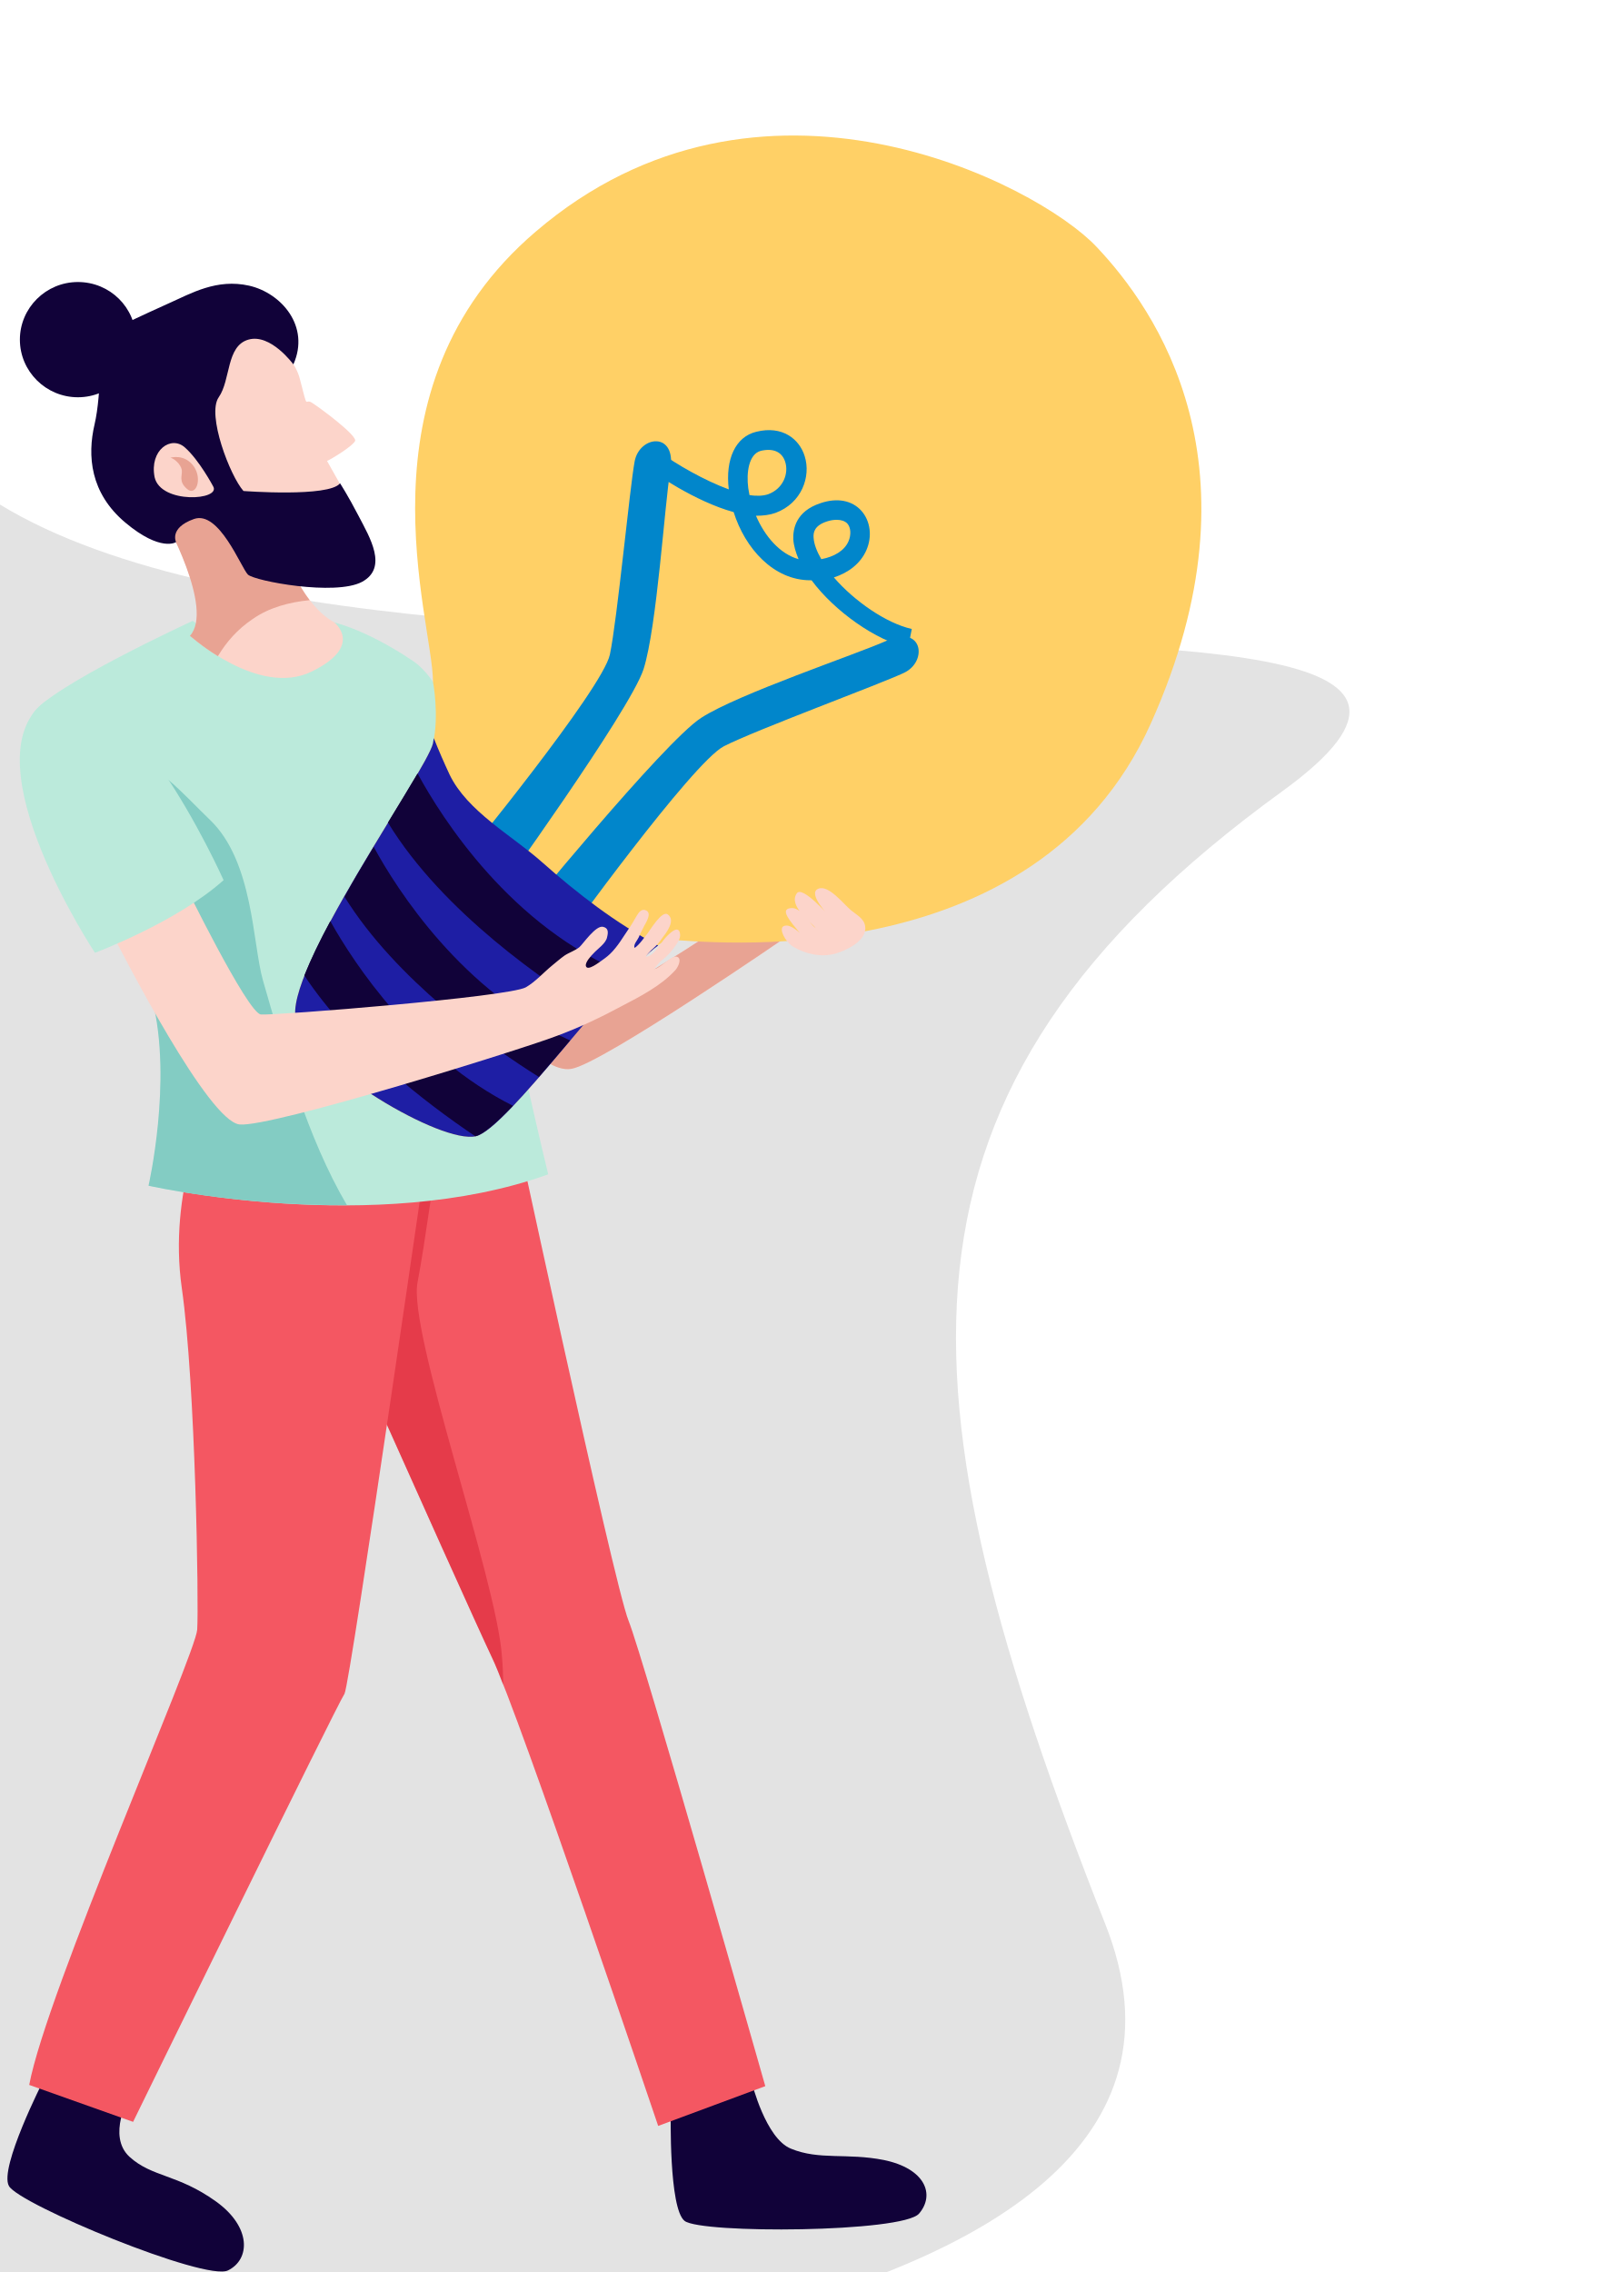
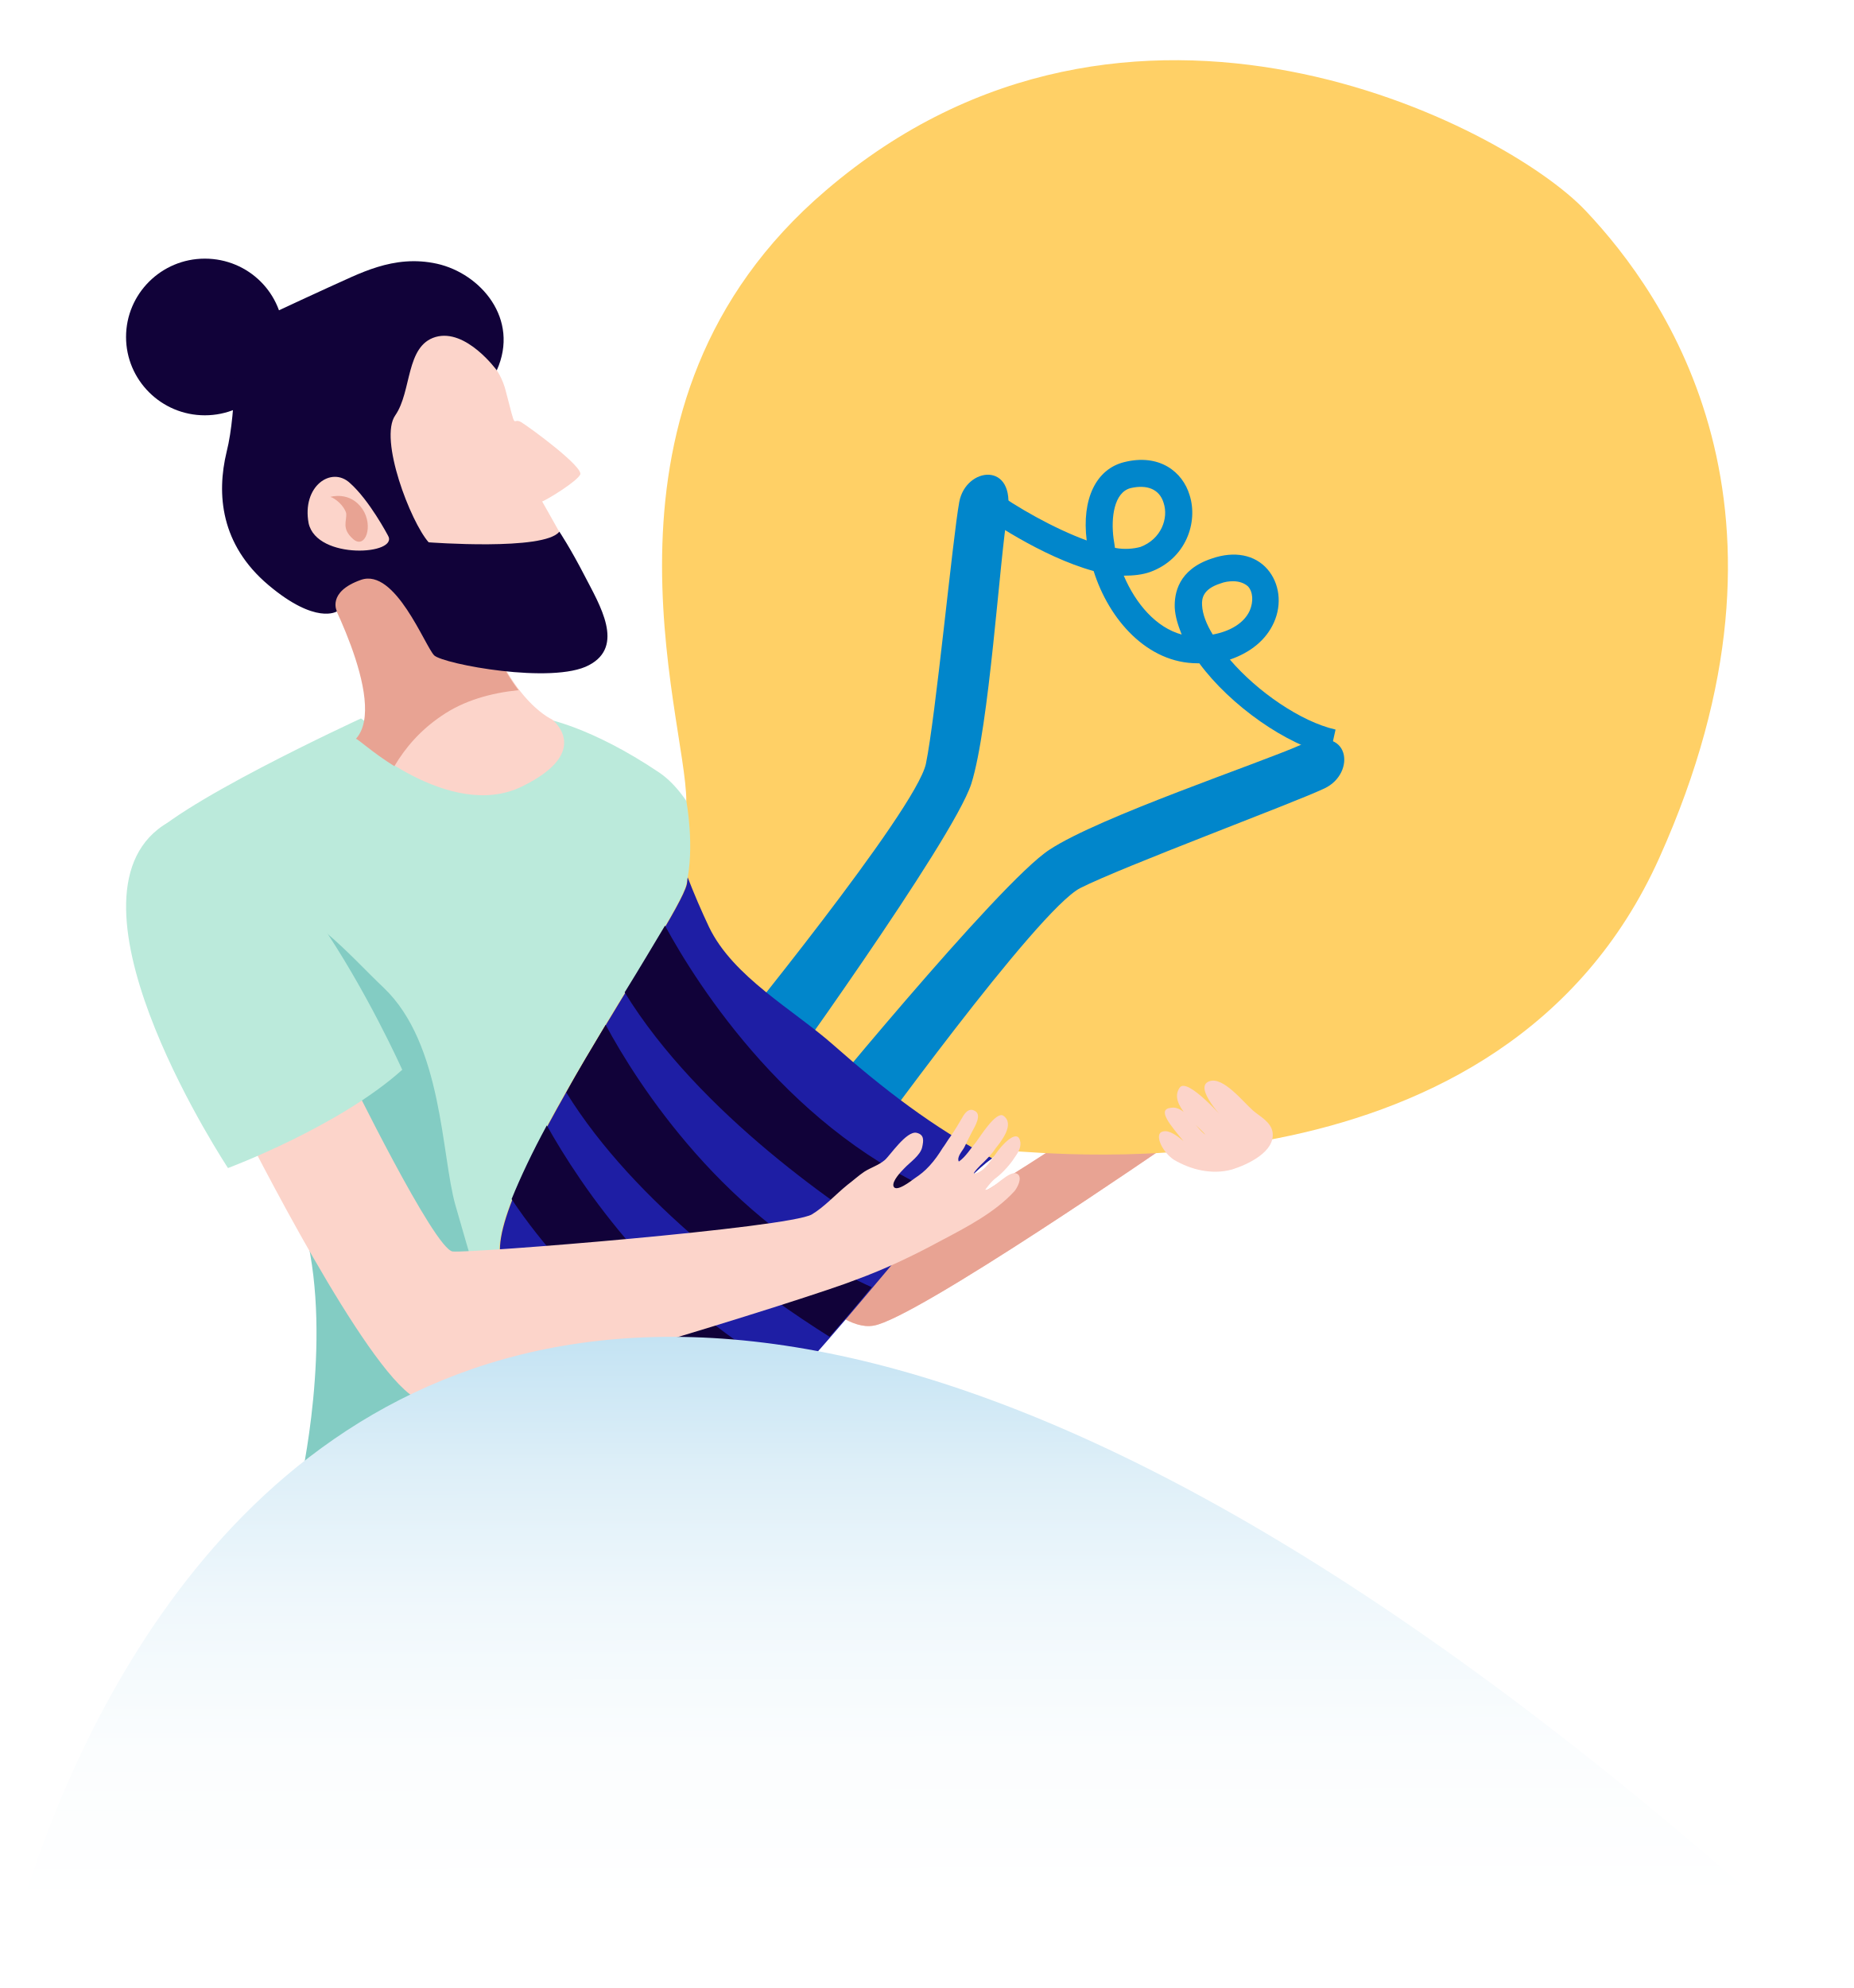
- <svg xmlns="http://www.w3.org/2000/svg" version="1.1" id="Layer_1" x="0px" y="0px" viewBox="0 0 400 559.9" style="enable-background:new 0 0 400 559.9;" xml:space="preserve">
+ <svg xmlns="http://www.w3.org/2000/svg" version="1.1" id="Layer_1" x="0px" y="0px" viewBox="0 0 400 428.9" style="enable-background:new 0 0 400 428.9;" xml:space="preserve">
  <style type="text/css">
- 	.st0{opacity:0.11;}
- 	.st1{fill:#110239;}
- 	.st2{fill:#F45762;}
- 	.st3{opacity:0.35;fill:#C9071E;}
- 	.st4{fill:#FCD4CA;}
- 	.st5{fill:#E8A393;}
- 	.st6{fill:#BBEADB;}
- 	.st7{fill:#83CCC3;}
- 	.st8{fill:#FFD066;}
- 	.st9{fill:#0186CB;}
- 	.st10{fill:#1E1EA4;}
+ 	.st0{fill:#FCD4CA;}
+ 	.st1{fill:#E8A393;}
+ 	.st2{fill:#BBEADB;}
+ 	.st3{fill:#83CCC3;}
+ 	.st4{fill:#110239;}
+ 	.st5{fill:#FFD066;}
+ 	.st6{fill:#0186CB;}
+ 	.st7{fill:#1E1EA4;}
+ 	.st8{fill:url(#SVGID_1_);}
</style>
-   <path class="st0" d="M-56,590.4c0,0,241.6,10,313.4-52.7c18.3-16,25.6-36.7,15-63.5C220.4,342.4,214,269,316,195S17,200.4-26,96.2  S-56,590.4-56,590.4z" />
  <g>
-     <path class="st1" d="M10.7,512.7c0,0-11,21.6-8.5,26c2.4,4.5,48.5,23.6,54,20.8c5.5-2.7,5.8-10.7-3-17c-9.5-6.8-15.7-5.9-21.3-11   c-5.6-5.2,0-14.9,0-14.9L10.7,512.7z" />
-     <path class="st1" d="M165.3,520.6c0,0-0.5,23.6,3.4,26.7c4,3.2,53.8,2.9,57.8-1.8c4-4.7,1.5-11.1-8.7-13.2   c-9.1-1.8-15.9,0.1-22.9-2.8c-6.2-2.5-9.6-16.2-9.6-16.2L165.3,520.6z" />
-     <path class="st2" d="M125,268l-65,4c0,0,54.6,122.5,61.3,136.6c6.7,14,40.9,115.3,40.9,115.3l26.4-9.8c0,0-30-105.5-33.7-114.7   C151.2,390.3,125,268,125,268z" />
-     <path class="st3" d="M102.9,316c2.1-10.9,3.6-25,6-35.8c0.9-4.3,6.9-4.5,7.4-8.8c-1-0.8-1.9-1.6-2.6-2.7L60,272   c0,0,54.6,122.5,61.3,136.6c0.7,1.4,1.6,3.7,2.7,6.6c0-2.4-0.1-4.7-0.3-7C122.4,389.2,100.5,328.3,102.9,316z" />
-     <path class="st2" d="M106.7,273.5H51.2c0,0-9.8,20.1-6.4,43.9c3.4,23.8,4.2,78.1,3.8,84.2c-0.4,6.1-37.2,89.5-41.4,112.2l25.6,9.1   c0,0,50.4-103.1,52.1-105.5C86.3,415.1,106.7,273.5,106.7,273.5z" />
-     <path class="st4" d="M122.2,248.8c0,0,11,15.9,18.6,14.6c7.6-1.2,54-33.2,54-33.2l-4.3-10.4c0,0-42.4,29-46.7,27.8   c-4.3-1.2-9.8-12.8-9.8-12.8L122.2,248.8z" />
-     <path class="st5" d="M122.2,248.8c0,0,11,15.9,18.6,14.6c7.6-1.2,54-33.2,54-33.2l-4.3-10.4c0,0-42.4,29-46.7,27.8   c-4.3-1.2-9.8-12.8-9.8-12.8L122.2,248.8z" />
-     <path class="st6" d="M36.7,292.2c0,0,55.7,12.6,98.4-2.8c0,0-9.6-39.4-12.9-61.4c-3.4-22-7.8-56.5-20.4-65.1   c-12.6-8.5-21-9.9-21-9.9s-2.4,8.2-10.1,10.1c-7.6,1.8-23.2-10.1-23.2-10.1s-35.4,16.3-39.4,22.9c-8.2,13.5,24.8,50.9,29.6,70.7   C42.6,266.5,36.7,292.2,36.7,292.2z" />
-     <path class="st7" d="M64.8,241.6c-2.6-9.1-2.3-29.3-13.1-39.6c-6.2-5.9-13.8-15.1-23-16.7c-11.1-1.9-11.8,0.4-21.8-1.9   c2.1,16.8,26.6,46.4,30.7,63.3c4.9,19.8-1,45.5-1,45.5s22,5,48.9,4.8C75.6,280.1,70,259.6,64.8,241.6z" />
-     <path class="st4" d="M40.5,127.7c0,0,12.5,22.3,6.4,29c0,0,16.8,15.2,29.9,8.8c13.1-6.4,5.5-12.2,5.5-12.2s-9.2-4-13.7-23.2   C64,111,40.5,127.7,40.5,127.7z" />
-     <path class="st5" d="M53.7,161.7c2.1-3.5,4.8-6.6,8.5-9.1c4.1-2.9,9.1-4.2,14.1-4.7c-2.7-3.5-5.7-9.1-7.8-17.8   c-4.6-19.2-28.1-2.4-28.1-2.4s12.5,22.3,6.4,29C46.9,156.7,49.6,159.2,53.7,161.7z" />
-     <path class="st1" d="M33.5,83.7c0,7.8-6.4,14.2-14.3,14.2S4.9,91.5,4.9,83.7s6.4-14.2,14.3-14.2S33.5,75.8,33.5,83.7z" />
-     <path class="st4" d="M62.5,82.6c0,0,9.3,2.7,11.4,10.8c2.1,8.1,1.1,4.7,2.9,5.8c1.8,1.1,11.4,8.2,10.7,9.5s-5.6,4.3-6.9,4.9   c0,0,2.1,3.7,4.9,8.7c2.7,5-15.1,11.3-21.3,9c-6.3-2.3-21.8-12.2-22.4-27.1C41.1,89.2,47.9,78.2,62.5,82.6z" />
-     <path class="st1" d="M24.7,82.6c0,0,11.6-5.5,17-7.9c5.4-2.4,11.7-6.1,19.7-4.3c7.9,1.8,15.1,10,10.9,19.4c0,0-5.6-7.7-11.1-6.1   c-5.5,1.6-4.3,9.9-7.3,14.2c-3,4.3,2.8,19.4,6.1,23.1c0,0,21.1,1.6,23.8-1.9c0,0,1.9,2.9,4.6,8.1c2.7,5.2,7.3,12.7,0.8,16.2   c-6.6,3.5-26.4-0.2-28.1-1.8c-1.7-1.7-7.1-15.9-13.3-13.7c-6.2,2.2-4.4,5.7-4.4,5.7s-3.8,2.5-12.5-4.8c-8.7-7.3-9.4-16.5-7.6-24.2   S24.7,83.7,24.7,82.6z" />
-     <path class="st4" d="M52.5,119.8c0,0-3.4-6.4-6.9-9.5c-3.4-3.1-8.8,0.6-7.5,7.3C39.6,124.3,54.7,123.3,52.5,119.8z" />
+     <path class="st0" d="M166.4,268.7c0,0,13.1,18.9,22.1,17.3c9-1.4,64.1-39.4,64.1-39.4l-5.1-12.3c0,0-50.3,34.4-55.4,33   S180.5,252,180.5,252L166.4,268.7z" />
+     <path class="st1" d="M166.4,268.7c0,0,13.1,18.9,22.1,17.3c9-1.4,64.1-39.4,64.1-39.4l-5.1-12.3c0,0-50.3,34.4-55.4,33   S180.5,252,180.5,252L166.4,268.7z" />
+     <path class="st2" d="M65,320.2c0,0,66.1,15,116.8-3.3c0,0-11.4-46.8-15.3-72.9c-4-26.1-9.3-67.1-24.2-77.3   c-15-10.1-24.9-11.7-24.9-11.7s-2.8,9.7-12,12c-9,2.1-27.5-12-27.5-12s-42,19.3-46.8,27.2c-9.7,16,29.4,60.4,35.1,83.9   C72,289.7,65,320.2,65,320.2z" />
+     <path class="st3" d="M98.3,260.1c-3.1-10.8-2.7-34.8-15.5-47c-7.4-7-16.4-17.9-27.3-19.8c-13.2-2.3-14,0.5-25.9-2.3   c2.5,19.9,31.6,55.1,36.4,75.1c5.8,23.5-1.2,54-1.2,54s26.1,5.9,58,5.7C111.1,305.8,104.5,281.5,98.3,260.1z" />
+     <path class="st0" d="M69.5,124.9c0,0,14.8,26.5,7.6,34.4c0,0,19.9,18,35.5,10.4s6.5-14.5,6.5-14.5s-10.9-4.7-16.3-27.5   C97.4,105.1,69.5,124.9,69.5,124.9z" />
+     <path class="st1" d="M85.1,165.3c2.5-4.2,5.7-7.8,10.1-10.8c4.9-3.4,10.8-5,16.7-5.6c-3.2-4.2-6.8-10.8-9.3-21.1   c-5.5-22.8-33.4-2.8-33.4-2.8s14.8,26.5,7.6,34.4C77.1,159.3,80.3,162.3,85.1,165.3z" />
+     <path class="st4" d="M61.2,72.7c0,9.3-7.6,16.9-17,16.9s-17-7.6-17-16.9s7.6-16.9,17-16.9S61.2,63.3,61.2,72.7z" />
+     <path class="st0" d="M95.6,71.4c0,0,11,3.2,13.5,12.8c2.5,9.6,1.3,5.6,3.4,6.9c2.1,1.3,13.5,9.7,12.7,11.3   c-0.8,1.5-6.6,5.1-8.2,5.8c0,0,2.5,4.4,5.8,10.3c3.2,5.9-17.9,13.4-25.3,10.7C90.1,126.5,71.7,114.7,71,97   C70.2,79.2,78.3,66.2,95.6,71.4z" />
+     <path class="st4" d="M50.7,71.4c0,0,13.8-6.5,20.2-9.4c6.4-2.8,13.9-7.2,23.4-5.1c9.4,2.1,17.9,11.9,12.9,23c0,0-6.6-9.1-13.2-7.2   c-6.5,1.9-5.1,11.7-8.7,16.9c-3.6,5.1,3.3,23,7.2,27.4c0,0,25,1.9,28.2-2.3c0,0,2.3,3.4,5.5,9.6c3.2,6.2,8.7,15.1,0.9,19.2   c-7.8,4.2-31.3-0.2-33.4-2.1c-2-2-8.4-18.9-15.8-16.3c-7.4,2.6-5.2,6.8-5.2,6.8s-4.5,3-14.8-5.7s-11.2-19.6-9-28.7   C51.2,88.4,50.7,72.7,50.7,71.4z" />
+     <path class="st0" d="M83.7,115.5c0,0-4-7.6-8.2-11.3c-4-3.7-10.4,0.7-8.9,8.7C68.4,120.9,86.3,119.7,83.7,115.5z" />
    <g>
-       <path class="st8" d="M106.7,168c0,0,1.6,8.3,0,15.2c-1.6,6.9-37.4,56.9-33.7,68.3c3.6,11.4,35.8,30.5,44.3,28.5    c8.5-2,40.6-48.6,47.9-48.4c7.3,0.2,89.9,10.2,118.4-53.3c28.5-63.4,1.2-102.1-13.4-117.5c-14.6-15.5-83-51-138.2-3.7    C86.7,95.8,106.7,152.8,106.7,168z" />
+       <path class="st5" d="M148.1,172.8c0,0,1.9,9.9,0,18c-1.9,8.2-44.4,67.5-40,81.1c4.3,13.5,42.5,36.2,52.6,33.8    c10.1-2.4,48.2-57.7,56.9-57.4c8.7,0.2,106.7,12.1,140.5-63.3c33.8-75.2,1.4-121.2-15.9-139.5c-17.3-18.4-98.5-60.5-164-4.4    C124.3,87.1,148.1,154.7,148.1,172.8z" />
      <g>
        <g>
-           <path class="st9" d="M114,211.9c0,0,34.5-42.1,36.3-50.6c1.8-8.5,4.9-41.2,6.1-47.6c1.2-6.4,10.4-7.5,8.8,2.1      c-1.4,8.3-3.3,38.7-6.6,49.1c-3.4,10.4-36.9,56.7-36.9,56.7L114,211.9z" />
-           <path class="st9" d="M138.8,232c0,0,31.8-44.1,39.6-48.1c7.8-4,38.5-15.3,44.4-18.1c5.9-2.8,4.6-12-4.3-7.9      c-7.6,3.4-36.6,13.1-45.7,19c-9.2,5.9-45.3,50.2-45.3,50.2L138.8,232z" />
+           <path class="st6" d="M156.7,224.9c0,0,40.9-50,43.1-60.1c2.1-10.1,5.8-48.9,7.2-56.5s12.3-8.9,10.4,2.5      c-1.7,9.9-3.9,45.9-7.8,58.3c-4,12.3-43.8,67.3-43.8,67.3L156.7,224.9z" />
+           <path class="st6" d="M186.1,248.7c0,0,37.7-52.3,47-57.1c9.3-4.7,45.7-18.2,52.7-21.5c7-3.3,5.5-14.2-5.1-9.4      c-9,4-43.4,15.5-54.2,22.6c-10.9,7-53.8,59.6-53.8,59.6L186.1,248.7z" />
          <g>
-             <path class="st9" d="M223.8,159.6c-7.8-1.7-18.1-8.9-23.8-16.6c-0.1,0-0.2,0-0.3,0c-9.1,0-16.1-7.9-18.9-16.8       c-9.5-2.6-19.7-9.7-21.2-10.9l2.8-4c4.4,3.2,11.2,7.1,17.2,9.3c-0.9-7.5,1.7-13,6.8-14.2c6.4-1.6,10.6,1.8,11.9,6       c1.6,5-0.7,11.6-7.2,14c-1.4,0.5-3,0.7-4.8,0.7c2.2,5.1,5.9,9.4,10.5,10.7c-0.7-1.7-1.2-3.3-1.3-4.9c-0.1-2.5,0.6-6.9,6.7-8.9       c4.1-1.4,7.8-0.7,10.1,1.9c2.2,2.5,2.7,6.3,1.2,9.7c-1.4,3.2-4.3,5.5-8,6.7c5,5.8,12.9,11.3,19.2,12.7L223.8,159.6z        M206.2,128.1c-0.7,0-1.5,0.1-2.4,0.4c-3.1,1-3.4,2.7-3.3,4c0.1,1.6,0.8,3.4,1.9,5.3c3.2-0.6,5.7-2.1,6.7-4.4       c0.7-1.6,0.6-3.4-0.3-4.4C208.2,128.4,207.3,128.1,206.2,128.1z M184.7,122c1.8,0.3,3.4,0.2,4.6-0.2c3.8-1.4,5.1-5.2,4.2-8       c-0.8-2.5-3-3.4-6-2.7c-3,0.8-3.6,5.4-3.1,9.2C184.5,120.9,184.6,121.4,184.7,122z" />
+             <path class="st6" d="M287,162.8c-9.3-2-21.5-10.6-28.2-19.7c-0.1,0-0.2,0-0.4,0c-10.8,0-19.1-9.4-22.4-19.9       c-11.3-3.1-23.4-11.5-25.2-12.9l3.3-4.7c5.2,3.8,13.3,8.4,20.4,11c-1.1-8.9,2-15.4,8.1-16.9c7.6-1.9,12.6,2.1,14.1,7.1       c1.9,5.9-0.8,13.8-8.5,16.6c-1.7,0.6-3.6,0.8-5.7,0.8c2.6,6.1,7,11.2,12.5,12.7c-0.8-2-1.4-3.9-1.5-5.8c-0.1-3,0.7-8.2,8-10.6       c4.9-1.7,9.3-0.8,12,2.3c2.6,3,3.2,7.5,1.4,11.5c-1.7,3.8-5.1,6.5-9.5,8c5.9,6.9,15.3,13.4,22.8,15.1L287,162.8z M266.1,125.4       c-0.8,0-1.8,0.1-2.8,0.5c-3.7,1.2-4,3.2-3.9,4.7c0.1,1.9,0.9,4,2.3,6.3c3.8-0.7,6.8-2.5,8-5.2c0.8-1.9,0.7-4-0.4-5.2       C268.5,125.8,267.4,125.4,266.1,125.4z M240.6,118.2c2.1,0.4,4,0.2,5.5-0.2c4.5-1.7,6.1-6.2,5-9.5c-0.9-3-3.6-4-7.1-3.2       c-3.6,0.9-4.3,6.4-3.7,10.9C240.4,116.9,240.5,117.4,240.6,118.2z" />
          </g>
        </g>
      </g>
      <g>
-         <path class="st10" d="M133.5,212.4c-7.3-6.5-18.3-12.4-22.7-21.5c-1.4-3-2.7-6-3.9-9c-0.1,0.4-0.1,0.9-0.2,1.3     c-1.6,6.9-37.4,56.9-33.7,68.3c3.6,11.4,35.8,30.5,44.3,28.5c7.7-1.8,34.3-39.5,44.9-47C151.7,227.5,142.2,220.1,133.5,212.4z" />
-         <path class="st1" d="M146.4,249.4c2.9-3.4,5.7-6.5,8.2-9.3c-28.6-11.4-45.8-38.6-51.7-49.5c-2,3.4-4.5,7.5-7.3,12.1     C109.1,224.9,135,242.4,146.4,249.4z" />
-         <path class="st1" d="M132.8,265.4c2.5-2.9,5.1-5.9,7.7-9c-26.5-11.9-42.6-37-48.4-47.7c-2.4,4-4.9,8.1-7.2,12.3     C97.5,241.3,120.5,257.7,132.8,265.4z" />
-         <path class="st1" d="M126.4,272.5c-24-12.1-39-34.8-45-45.5c-2.6,4.8-4.8,9.4-6.4,13.4c11.4,17.2,29.8,31.3,42.1,39.6     c0,0,0.1,0,0.1,0C119.2,279.5,122.5,276.6,126.4,272.5z" />
+         <path class="st7" d="M179.9,225.5c-8.7-7.7-21.7-14.7-26.9-25.5c-1.7-3.6-3.2-7.1-4.6-10.7c-0.1,0.5-0.1,1.1-0.2,1.5     c-1.9,8.2-44.4,67.5-40,81.1c4.3,13.5,42.5,36.2,52.6,33.8c9.1-2.1,40.7-46.9,53.3-55.8C201.5,243.4,190.2,234.6,179.9,225.5z" />
+         <path class="st4" d="M195.2,269.4c3.4-4,6.8-7.7,9.7-11c-33.9-13.5-54.4-45.8-61.4-58.7c-2.4,4-5.3,8.9-8.7,14.4     C150.9,240.3,181.6,261.1,195.2,269.4z" />
+         <path class="st4" d="M179,288.4c3-3.4,6.1-7,9.1-10.7c-31.5-14.1-50.6-43.9-57.4-56.6c-2.8,4.7-5.8,9.6-8.5,14.6     C137.1,259.8,164.4,279.2,179,288.4z" />
+         <path class="st4" d="M171.4,296.8c-28.5-14.4-46.3-41.3-53.4-54c-3.1,5.7-5.7,11.2-7.6,15.9c13.5,20.4,35.4,37.1,50,47h0.1     C162.9,305.1,166.8,301.6,171.4,296.8z" />
      </g>
    </g>
-     <path class="st4" d="M45.1,217.1c0,0,15.9,32.6,19.2,32.9c3.4,0.3,61.1-4.3,65.3-6.7c2.4-1.4,4.3-3.6,6.5-5.4c1-0.8,2-1.7,3-2.4   c1.2-0.8,2.6-1.2,3.7-2.1c0.9-0.8,4-5.4,5.8-5c1.4,0.3,1.3,1.4,1,2.6c-0.3,1.5-2.3,2.8-3.3,3.9c-0.6,0.6-2.2,2.3-1.9,3.2   c0.4,1.3,3.3-1,3.9-1.4c1-0.7,1.8-1.3,2.7-2.3c0.9-1,1.7-2.1,2.4-3.2c0.5-0.7,0.9-1.4,1.4-2.1c0.8-1.1,1.4-2.2,2.1-3.4   c0.5-0.9,1.3-1.9,2.4-1.3c1.3,0.7,0,2.8-0.5,3.7c-0.5,1-1,1.9-1.4,2.9c-0.3,0.7-1.4,1.8-1,2.6c1.2-0.8,2.3-2.5,3.2-3.6   c0.6-0.8,3.5-5.6,4.9-4.7c2.2,1.5-0.4,4.7-1.4,6c-0.6,0.9-1.4,1.8-2.2,2.5c-0.4,0.3-2,2-1.7,2c2-0.2,3.5-3.3,4.8-4.7   c0.8-0.9,3.3-3.5,3.6-0.9c0.1,1.1-0.5,1.9-1.1,2.8c-0.8,1.2-2,2.6-3.2,3.5c-1,0.7-2.1,2.3-2.1,2.3c1.5,0,4.5-3.9,5.9-2.9   c0.9,0.7-0.1,2.5-0.6,3.1c-3.5,3.9-8.8,6.6-13.4,9c-5,2.7-10.1,5.1-15.4,7.1c-7.5,3-71.1,22.9-78.7,22   c-7.6-0.9-27.8-39.9-33.5-51.2C19.8,214.6,45.1,217.1,45.1,217.1z" />
-     <path class="st6" d="M23.4,234.8c0,0,20.1-7.5,31.7-17.9c0,0-26-58.3-44.4-43.7C-7.7,187.8,23.4,234.8,23.4,234.8z" />
-     <path class="st5" d="M42,112.8c0,0,3.5-1.1,5.8,2.2c2.1,3.1,0.5,7.4-1.7,5.5c-2.2-1.9-1.1-3.3-1.3-4.7   C44.5,114.3,42.9,113,42,112.8z" />
-     <path class="st4" d="M193,228.3c1-0.6,2.4,0.1,4.1,1.6c-2.3-2.8-5-5.8-2.3-6.1c2.6-0.4,4.4,3.6,6.2,4.9c-1-1.4-6.9-5.5-4.6-8.6   c1.4-1.8,7.7,5.3,9,6.8c-1.2-1.2-6.6-6.8-3.7-7.9c2.5-1,6.2,3.8,8,5.3c1.3,1.1,3.2,2,3.5,3.9c0.6,3.6-4.6,6-7.3,6.8   c-3.6,1-7.5,0.1-10.6-1.8C193.4,231.9,192,229,193,228.3z" />
+     <path class="st0" d="M74.9,231c0,0,18.9,38.7,22.8,39c4,0.4,72.5-5.1,77.5-8c2.8-1.7,5.1-4.3,7.7-6.4c1.2-0.9,2.4-2,3.6-2.8   c1.4-0.9,3.1-1.4,4.4-2.5c1.1-0.9,4.7-6.4,6.9-5.9c1.7,0.4,1.5,1.7,1.2,3.1c-0.4,1.8-2.7,3.3-3.9,4.6c-0.7,0.7-2.6,2.7-2.3,3.8   c0.5,1.5,3.9-1.2,4.6-1.7c1.2-0.8,2.1-1.5,3.2-2.7c1.1-1.2,2-2.5,2.8-3.8c0.6-0.8,1.1-1.7,1.7-2.5c0.9-1.3,1.7-2.6,2.5-4   c0.6-1.1,1.5-2.3,2.8-1.5c1.5,0.8,0,3.3-0.6,4.4c-0.6,1.2-1.2,2.3-1.7,3.4c-0.4,0.8-1.7,2.1-1.2,3.1c1.4-0.9,2.7-3,3.8-4.3   c0.7-0.9,4.2-6.6,5.8-5.6c2.6,1.8-0.5,5.6-1.7,7.1c-0.7,1.1-1.7,2.1-2.6,3c-0.5,0.4-2.4,2.4-2,2.4c2.4-0.2,4.2-3.9,5.7-5.6   c0.9-1.1,3.9-4.2,4.3-1.1c0.1,1.3-0.6,2.3-1.3,3.3c-0.9,1.4-2.4,3.1-3.8,4.2c-1.2,0.8-2.5,2.7-2.5,2.7c1.8,0,5.3-4.6,7-3.4   c1.1,0.8-0.1,3-0.7,3.7c-4.2,4.6-10.4,7.8-15.9,10.7c-5.9,3.2-12,6.1-18.3,8.4c-8.9,3.6-84.4,27.2-93.4,26.1   c-9-1.1-33-47.4-39.8-60.8C44.9,228.1,74.9,231,74.9,231z" />
+     <path class="st2" d="M49.2,252c0,0,23.9-8.9,37.6-21.2c0,0-30.9-69.2-52.7-51.9S49.2,252,49.2,252z" />
+     <path class="st1" d="M71.3,107.2c0,0,4.2-1.3,6.9,2.6c2.5,3.7,0.6,8.8-2,6.5c-2.6-2.3-1.3-3.9-1.5-5.6   C74.2,109,72.3,107.5,71.3,107.2z" />
+     <path class="st0" d="M250.5,244.3c1.2-0.7,2.8,0.1,4.9,1.9c-2.7-3.3-5.9-6.9-2.7-7.2c3.1-0.5,5.2,4.3,7.4,5.8   c-1.2-1.7-8.2-6.5-5.5-10.2c1.7-2.1,9.1,6.3,10.7,8.1c-1.4-1.4-7.8-8.1-4.4-9.4c3-1.2,7.4,4.5,9.5,6.3c1.5,1.3,3.8,2.4,4.2,4.6   c0.7,4.3-5.5,7.1-8.7,8.1c-4.3,1.2-8.9,0.1-12.6-2.1C250.9,248.6,249.3,245.2,250.5,244.3z" />
  </g>
+   <linearGradient id="SVGID_1_" gradientUnits="userSpaceOnUse" x1="200" y1="411.316" x2="200" y2="171.001" gradientTransform="matrix(1 -1.688750e-03 1.688750e-03 1 -0.6053 0.3375)">
+     <stop offset="0" style="stop-color:#FFFFFF" />
+     <stop offset="0.14" style="stop-color:#FBFDFE" />
+     <stop offset="0.268" style="stop-color:#F0F8FC" />
+     <stop offset="0.391" style="stop-color:#DEEFF8" />
+     <stop offset="0.511" style="stop-color:#C4E3F3" />
+     <stop offset="0.629" style="stop-color:#A2D3EC" />
+     <stop offset="0.745" style="stop-color:#79BFE4" />
+     <stop offset="0.86" style="stop-color:#48A8D9" />
+     <stop offset="0.971" style="stop-color:#118DCE" />
+     <stop offset="1" style="stop-color:#0186CB" />
+   </linearGradient>
+   <path class="st8" d="M0.1,429.2c0,0,58.5-316.3,400-0.7L0.1,429.2z" />
</svg>
